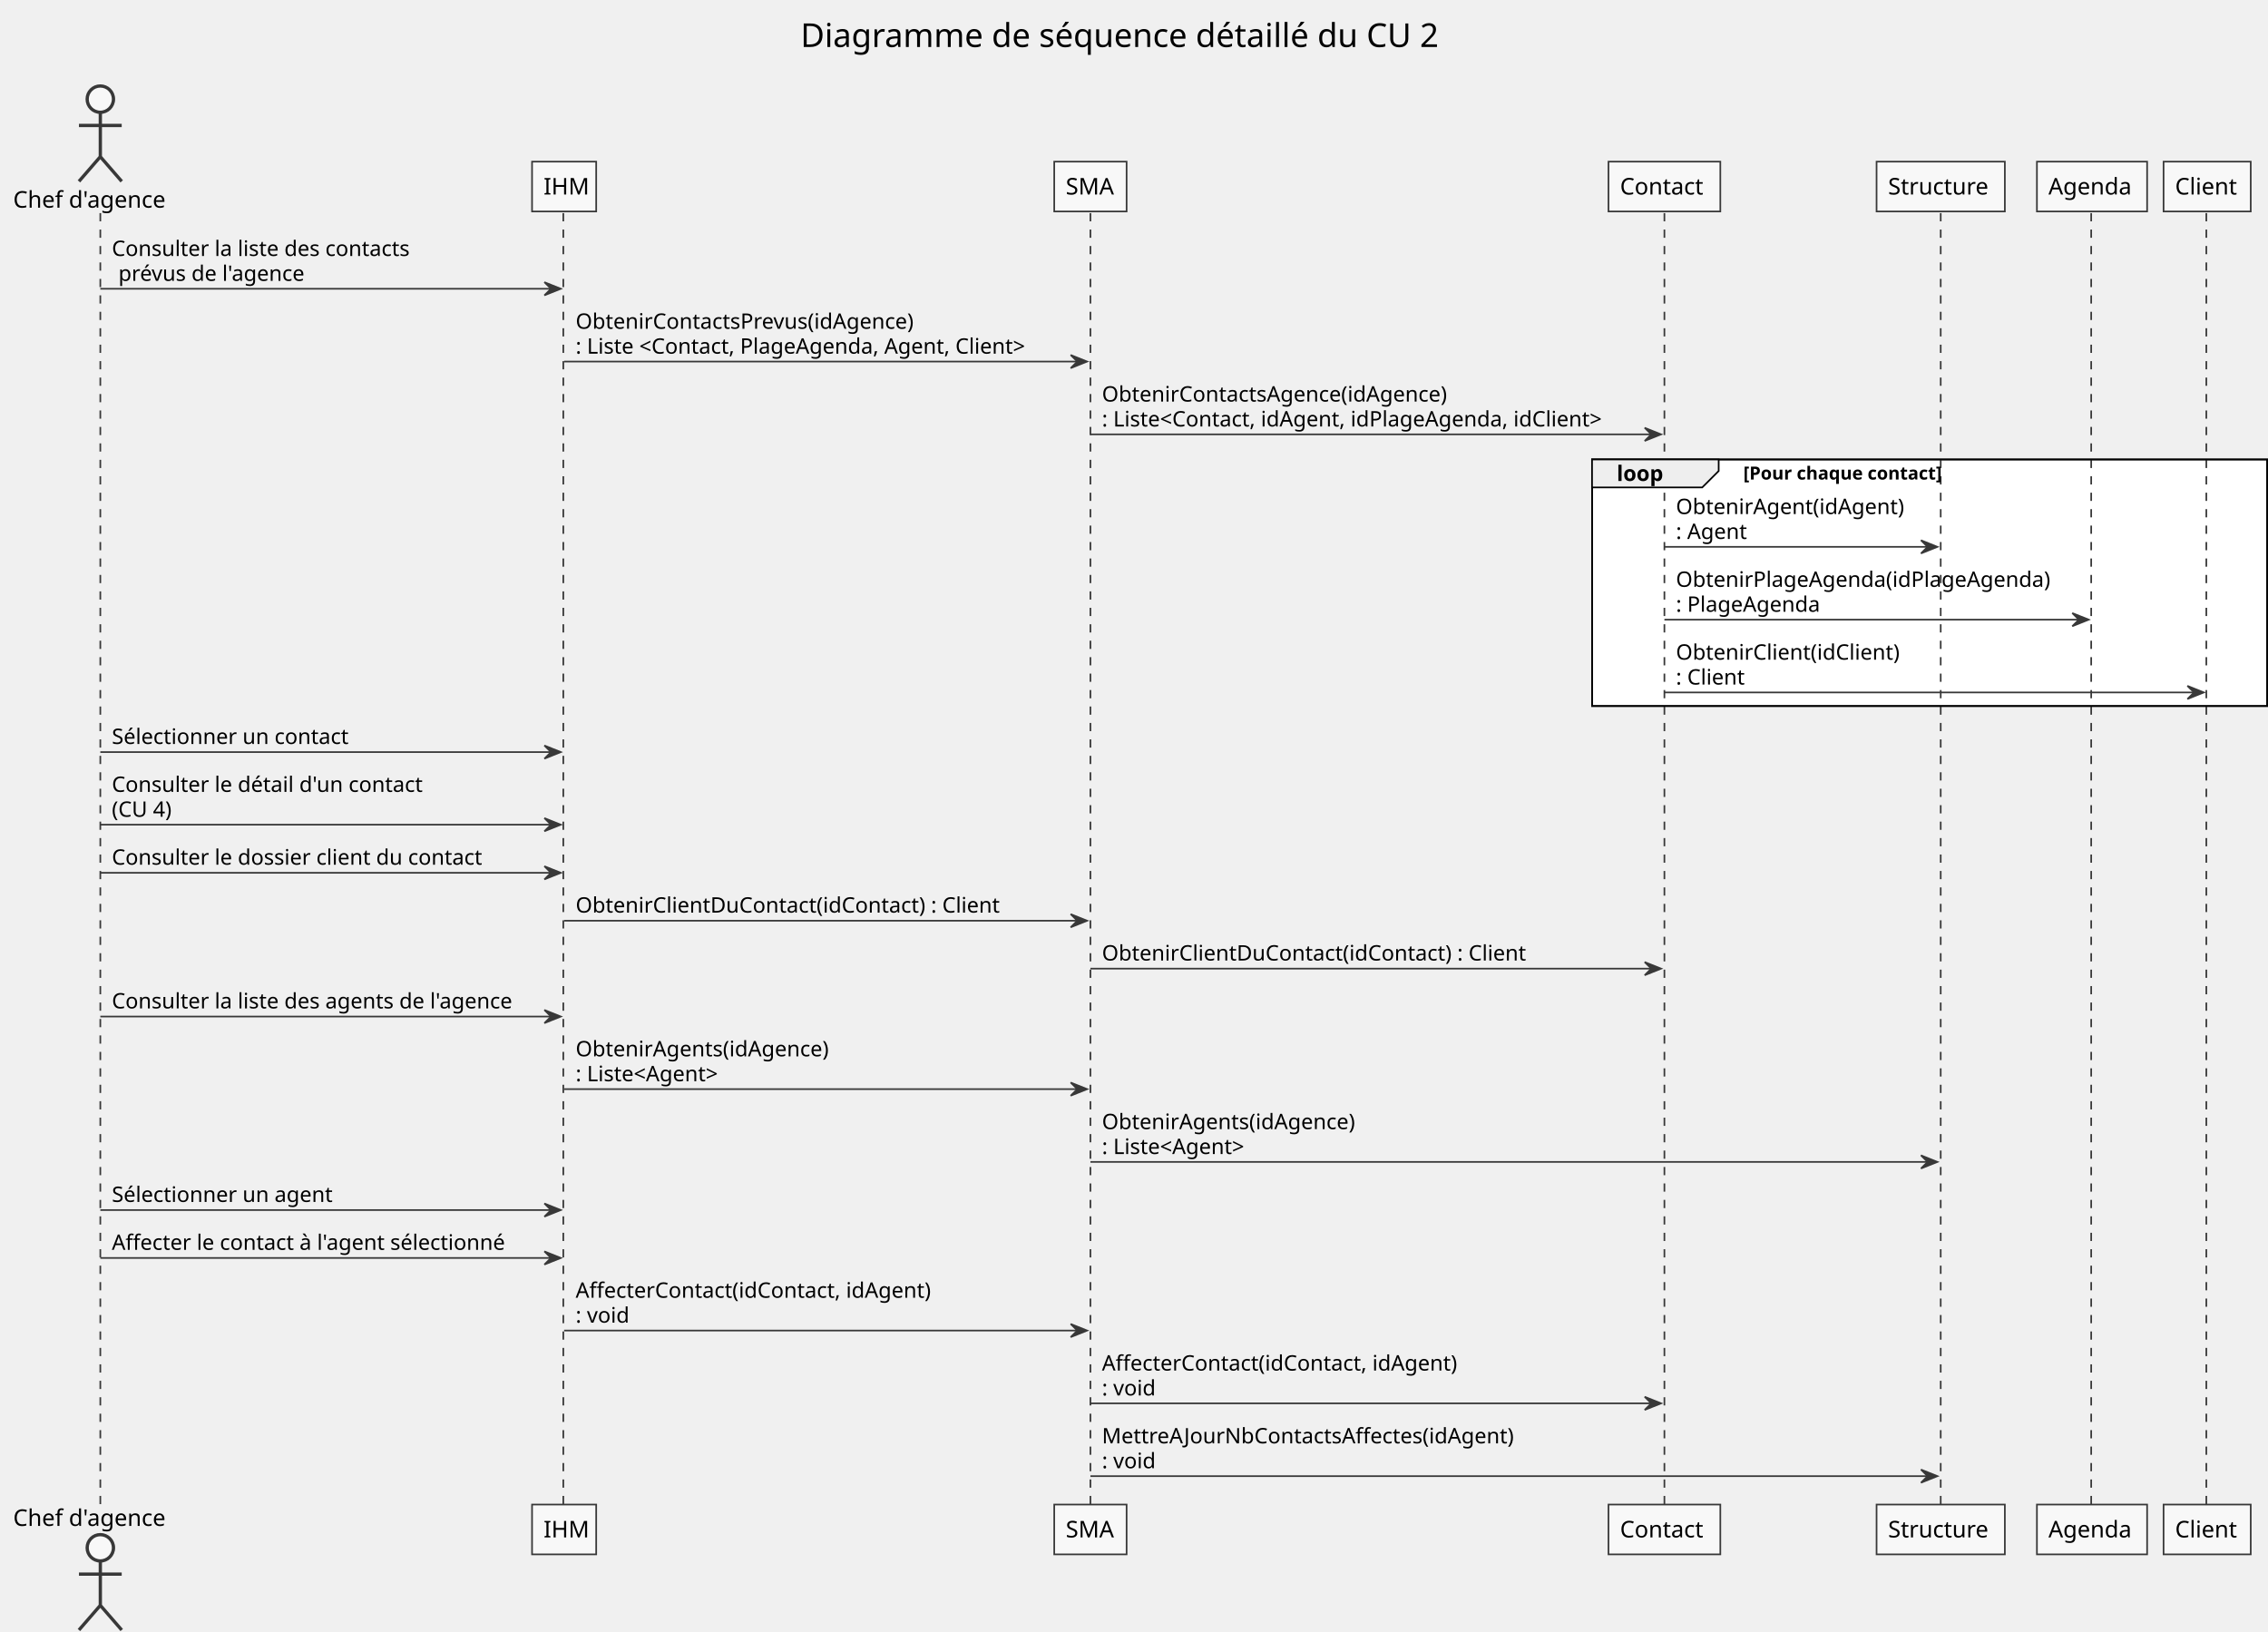
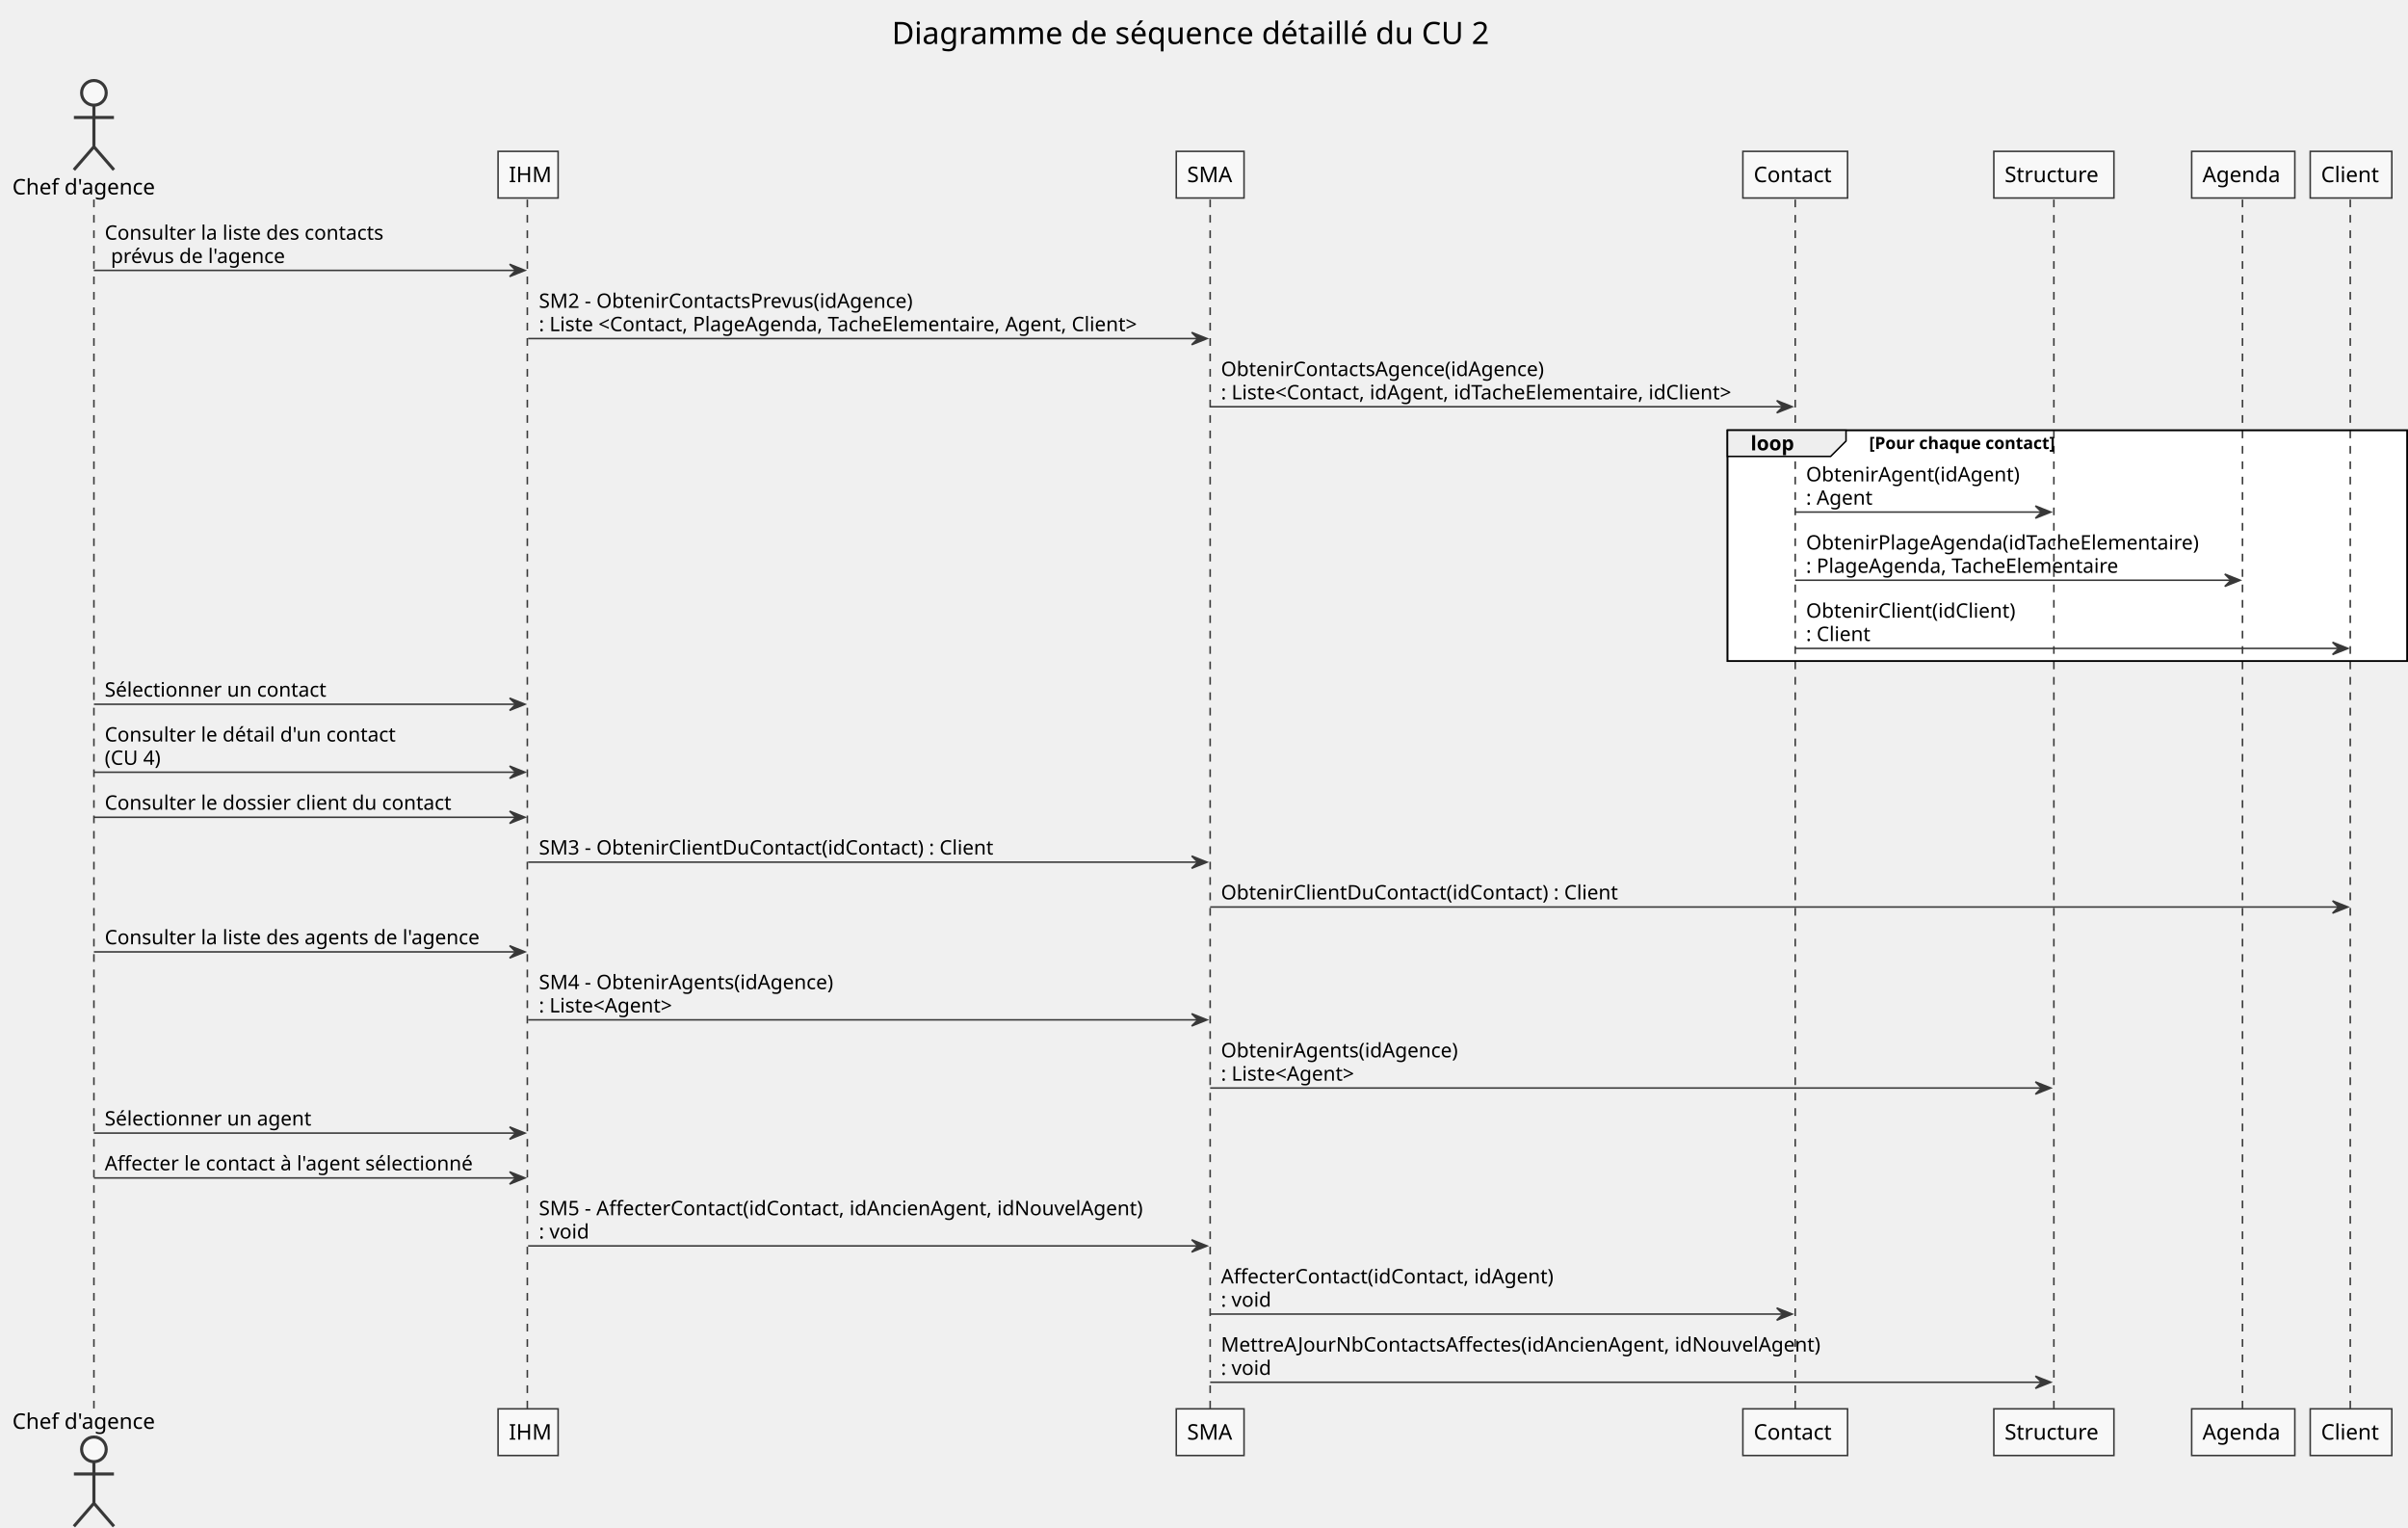
- <svg xmlns="http://www.w3.org/2000/svg" height="992px" style="width:1379px;height:992px;" version="1.1" viewBox="0 0 1379 992" width="1379px">
+ <svg xmlns="http://www.w3.org/2000/svg" height="992px" style="width:1564px;height:992px;" version="1.1" viewBox="0 0 1564 992" width="1564px">
  <defs />
  <g>
-     <text fill="#000000" font-family="sans-serif" font-size="20" lengthAdjust="spacingAndGlyphs" textLength="418" x="486.75" y="28.564">Diagramme de séquence détaillé du CU 2</text>
-     <line style="stroke: none; stroke-width: 1.0;" x1="486.75" x2="904.75" y1="38.281" y2="38.281" />
-     <rect fill="#FFFFFF" height="149.93" style="stroke: #000000; stroke-width: 1.0;" width="410.5" x="968" y="279.375" />
+     <text fill="#000000" font-family="sans-serif" font-size="20" lengthAdjust="spacingAndGlyphs" textLength="418" x="579.25" y="28.564">Diagramme de séquence détaillé du CU 2</text>
+     <line style="stroke: none; stroke-width: 1.0;" x1="579.25" x2="997.25" y1="38.281" y2="38.281" />
+     <rect fill="#FFFFFF" height="149.93" style="stroke: #000000; stroke-width: 1.0;" width="441.5" x="1122" y="279.375" />
    <line style="stroke: #383838; stroke-width: 1.0; stroke-dasharray: 5.0,5.0;" x1="61" x2="61" y1="129.578" y2="915.828" />
    <line style="stroke: #383838; stroke-width: 1.0; stroke-dasharray: 5.0,5.0;" x1="342.5" x2="342.5" y1="129.578" y2="915.828" />
-     <line style="stroke: #383838; stroke-width: 1.0; stroke-dasharray: 5.0,5.0;" x1="663" x2="663" y1="129.578" y2="915.828" />
-     <line style="stroke: #383838; stroke-width: 1.0; stroke-dasharray: 5.0,5.0;" x1="1012" x2="1012" y1="129.578" y2="915.828" />
-     <line style="stroke: #383838; stroke-width: 1.0; stroke-dasharray: 5.0,5.0;" x1="1180" x2="1180" y1="129.578" y2="915.828" />
-     <line style="stroke: #383838; stroke-width: 1.0; stroke-dasharray: 5.0,5.0;" x1="1271.5" x2="1271.5" y1="129.578" y2="915.828" />
-     <line style="stroke: #383838; stroke-width: 1.0; stroke-dasharray: 5.0,5.0;" x1="1341.5" x2="1341.5" y1="129.578" y2="915.828" />
+     <line style="stroke: #383838; stroke-width: 1.0; stroke-dasharray: 5.0,5.0;" x1="786" x2="786" y1="129.578" y2="915.828" />
+     <line style="stroke: #383838; stroke-width: 1.0; stroke-dasharray: 5.0,5.0;" x1="1166" x2="1166" y1="129.578" y2="915.828" />
+     <line style="stroke: #383838; stroke-width: 1.0; stroke-dasharray: 5.0,5.0;" x1="1334" x2="1334" y1="129.578" y2="915.828" />
+     <line style="stroke: #383838; stroke-width: 1.0; stroke-dasharray: 5.0,5.0;" x1="1456.5" x2="1456.5" y1="129.578" y2="915.828" />
+     <line style="stroke: #383838; stroke-width: 1.0; stroke-dasharray: 5.0,5.0;" x1="1526.5" x2="1526.5" y1="129.578" y2="915.828" />
    <text fill="#000000" font-family="sans-serif" font-size="14" lengthAdjust="spacingAndGlyphs" textLength="100" x="8" y="126.276">Chef d'agence</text>
    <ellipse cx="61" cy="60.281" fill="#F8F8F8" rx="8" ry="8" style="stroke: #383838; stroke-width: 2.0;" />
    <path d="M61,68.281 L61,95.281 M48,76.281 L74,76.281 M61,95.281 L48,110.281 M61,95.281 L74,110.281 " fill="#F8F8F8" style="stroke: #383838; stroke-width: 2.0;" />
    <text fill="#000000" font-family="sans-serif" font-size="14" lengthAdjust="spacingAndGlyphs" textLength="100" x="8" y="927.823">Chef d'agence</text>
    <ellipse cx="61" cy="941.125" fill="#F8F8F8" rx="8" ry="8" style="stroke: #383838; stroke-width: 2.0;" />
    <path d="M61,949.125 L61,976.125 M48,957.125 L74,957.125 M61,976.125 L48,991.125 M61,976.125 L74,991.125 " fill="#F8F8F8" style="stroke: #383838; stroke-width: 2.0;" />
    <rect fill="#F8F8F8" height="30.297" style="stroke: #383838; stroke-width: 1.0;" width="39" x="323.5" y="98.281" />
    <text fill="#000000" font-family="sans-serif" font-size="14" lengthAdjust="spacingAndGlyphs" textLength="25" x="330.5" y="118.276">IHM</text>
    <rect fill="#F8F8F8" height="30.297" style="stroke: #383838; stroke-width: 1.0;" width="39" x="323.5" y="914.828" />
    <text fill="#000000" font-family="sans-serif" font-size="14" lengthAdjust="spacingAndGlyphs" textLength="25" x="330.5" y="934.823">IHM</text>
-     <rect fill="#F8F8F8" height="30.297" style="stroke: #383838; stroke-width: 1.0;" width="44" x="641" y="98.281" />
-     <text fill="#000000" font-family="sans-serif" font-size="14" lengthAdjust="spacingAndGlyphs" textLength="30" x="648" y="118.276">SMA</text>
-     <rect fill="#F8F8F8" height="30.297" style="stroke: #383838; stroke-width: 1.0;" width="44" x="641" y="914.828" />
-     <text fill="#000000" font-family="sans-serif" font-size="14" lengthAdjust="spacingAndGlyphs" textLength="30" x="648" y="934.823">SMA</text>
-     <rect fill="#F8F8F8" height="30.297" style="stroke: #383838; stroke-width: 1.0;" width="68" x="978" y="98.281" />
-     <text fill="#000000" font-family="sans-serif" font-size="14" lengthAdjust="spacingAndGlyphs" textLength="54" x="985" y="118.276">Contact</text>
-     <rect fill="#F8F8F8" height="30.297" style="stroke: #383838; stroke-width: 1.0;" width="68" x="978" y="914.828" />
-     <text fill="#000000" font-family="sans-serif" font-size="14" lengthAdjust="spacingAndGlyphs" textLength="54" x="985" y="934.823">Contact</text>
-     <rect fill="#F8F8F8" height="30.297" style="stroke: #383838; stroke-width: 1.0;" width="78" x="1141" y="98.281" />
-     <text fill="#000000" font-family="sans-serif" font-size="14" lengthAdjust="spacingAndGlyphs" textLength="64" x="1148" y="118.276">Structure</text>
-     <rect fill="#F8F8F8" height="30.297" style="stroke: #383838; stroke-width: 1.0;" width="78" x="1141" y="914.828" />
-     <text fill="#000000" font-family="sans-serif" font-size="14" lengthAdjust="spacingAndGlyphs" textLength="64" x="1148" y="934.823">Structure</text>
-     <rect fill="#F8F8F8" height="30.297" style="stroke: #383838; stroke-width: 1.0;" width="67" x="1238.5" y="98.281" />
-     <text fill="#000000" font-family="sans-serif" font-size="14" lengthAdjust="spacingAndGlyphs" textLength="53" x="1245.5" y="118.276">Agenda</text>
-     <rect fill="#F8F8F8" height="30.297" style="stroke: #383838; stroke-width: 1.0;" width="67" x="1238.5" y="914.828" />
-     <text fill="#000000" font-family="sans-serif" font-size="14" lengthAdjust="spacingAndGlyphs" textLength="53" x="1245.5" y="934.823">Agenda</text>
-     <rect fill="#F8F8F8" height="30.297" style="stroke: #383838; stroke-width: 1.0;" width="53" x="1315.5" y="98.281" />
-     <text fill="#000000" font-family="sans-serif" font-size="14" lengthAdjust="spacingAndGlyphs" textLength="39" x="1322.5" y="118.276">Client</text>
-     <rect fill="#F8F8F8" height="30.297" style="stroke: #383838; stroke-width: 1.0;" width="53" x="1315.5" y="914.828" />
-     <text fill="#000000" font-family="sans-serif" font-size="14" lengthAdjust="spacingAndGlyphs" textLength="39" x="1322.5" y="934.823">Client</text>
+     <rect fill="#F8F8F8" height="30.297" style="stroke: #383838; stroke-width: 1.0;" width="44" x="764" y="98.281" />
+     <text fill="#000000" font-family="sans-serif" font-size="14" lengthAdjust="spacingAndGlyphs" textLength="30" x="771" y="118.276">SMA</text>
+     <rect fill="#F8F8F8" height="30.297" style="stroke: #383838; stroke-width: 1.0;" width="44" x="764" y="914.828" />
+     <text fill="#000000" font-family="sans-serif" font-size="14" lengthAdjust="spacingAndGlyphs" textLength="30" x="771" y="934.823">SMA</text>
+     <rect fill="#F8F8F8" height="30.297" style="stroke: #383838; stroke-width: 1.0;" width="68" x="1132" y="98.281" />
+     <text fill="#000000" font-family="sans-serif" font-size="14" lengthAdjust="spacingAndGlyphs" textLength="54" x="1139" y="118.276">Contact</text>
+     <rect fill="#F8F8F8" height="30.297" style="stroke: #383838; stroke-width: 1.0;" width="68" x="1132" y="914.828" />
+     <text fill="#000000" font-family="sans-serif" font-size="14" lengthAdjust="spacingAndGlyphs" textLength="54" x="1139" y="934.823">Contact</text>
+     <rect fill="#F8F8F8" height="30.297" style="stroke: #383838; stroke-width: 1.0;" width="78" x="1295" y="98.281" />
+     <text fill="#000000" font-family="sans-serif" font-size="14" lengthAdjust="spacingAndGlyphs" textLength="64" x="1302" y="118.276">Structure</text>
+     <rect fill="#F8F8F8" height="30.297" style="stroke: #383838; stroke-width: 1.0;" width="78" x="1295" y="914.828" />
+     <text fill="#000000" font-family="sans-serif" font-size="14" lengthAdjust="spacingAndGlyphs" textLength="64" x="1302" y="934.823">Structure</text>
+     <rect fill="#F8F8F8" height="30.297" style="stroke: #383838; stroke-width: 1.0;" width="67" x="1423.5" y="98.281" />
+     <text fill="#000000" font-family="sans-serif" font-size="14" lengthAdjust="spacingAndGlyphs" textLength="53" x="1430.5" y="118.276">Agenda</text>
+     <rect fill="#F8F8F8" height="30.297" style="stroke: #383838; stroke-width: 1.0;" width="67" x="1423.5" y="914.828" />
+     <text fill="#000000" font-family="sans-serif" font-size="14" lengthAdjust="spacingAndGlyphs" textLength="53" x="1430.5" y="934.823">Agenda</text>
+     <rect fill="#F8F8F8" height="30.297" style="stroke: #383838; stroke-width: 1.0;" width="53" x="1500.5" y="98.281" />
+     <text fill="#000000" font-family="sans-serif" font-size="14" lengthAdjust="spacingAndGlyphs" textLength="39" x="1507.5" y="118.276">Client</text>
+     <rect fill="#F8F8F8" height="30.297" style="stroke: #383838; stroke-width: 1.0;" width="53" x="1500.5" y="914.828" />
+     <text fill="#000000" font-family="sans-serif" font-size="14" lengthAdjust="spacingAndGlyphs" textLength="39" x="1507.5" y="934.823">Client</text>
    <polygon fill="#383838" points="331,171.578,341,175.578,331,179.578,335,175.578" style="stroke: #383838; stroke-width: 1.0;" />
    <line style="stroke: #383838; stroke-width: 1.0;" x1="61" x2="337" y1="175.578" y2="175.578" />
    <text fill="#000000" font-family="sans-serif" font-size="13" lengthAdjust="spacingAndGlyphs" textLength="192" x="68" y="155.645">Consulter la liste des contacts</text>
    <text fill="#000000" font-family="sans-serif" font-size="13" lengthAdjust="spacingAndGlyphs" textLength="120" x="72" y="170.778">prévus de l'agence</text>
-     <polygon fill="#383838" points="651,215.844,661,219.844,651,223.844,655,219.844" style="stroke: #383838; stroke-width: 1.0;" />
-     <line style="stroke: #383838; stroke-width: 1.0;" x1="343" x2="657" y1="219.844" y2="219.844" />
-     <text fill="#000000" font-family="sans-serif" font-size="13" lengthAdjust="spacingAndGlyphs" textLength="216" x="350" y="199.911">ObtenirContactsPrevus(idAgence)</text>
-     <text fill="#000000" font-family="sans-serif" font-size="13" lengthAdjust="spacingAndGlyphs" textLength="296" x="350" y="215.043">: Liste &lt;Contact, PlageAgenda, Agent, Client&gt;</text>
-     <polygon fill="#383838" points="1000,260.109,1010,264.109,1000,268.109,1004,264.109" style="stroke: #383838; stroke-width: 1.0;" />
-     <line style="stroke: #383838; stroke-width: 1.0;" x1="663" x2="1006" y1="264.109" y2="264.109" />
-     <text fill="#000000" font-family="sans-serif" font-size="13" lengthAdjust="spacingAndGlyphs" textLength="221" x="670" y="244.176">ObtenirContactsAgence(idAgence)</text>
-     <text fill="#000000" font-family="sans-serif" font-size="13" lengthAdjust="spacingAndGlyphs" textLength="325" x="670" y="259.309">: Liste&lt;Contact, idAgent, idPlageAgenda, idClient&gt;</text>
-     <rect fill="none" height="149.93" style="stroke: #000000; stroke-width: 1.0;" width="410.5" x="968" y="279.375" />
-     <polygon fill="#EEEEEE" points="968,279.375,1045,279.375,1045,286.375,1035,296.375,968,296.375,968,279.375" style="stroke: #000000; stroke-width: 1.0;" />
-     <text fill="#000000" font-family="sans-serif" font-size="13" font-weight="bold" lengthAdjust="spacingAndGlyphs" textLength="32" x="983" y="292.442">loop</text>
-     <text fill="#000000" font-family="sans-serif" font-size="11" font-weight="bold" lengthAdjust="spacingAndGlyphs" textLength="142" x="1060" y="291.585">[Pour chaque contact]</text>
-     <polygon fill="#383838" points="1168,328.508,1178,332.508,1168,336.508,1172,332.508" style="stroke: #383838; stroke-width: 1.0;" />
-     <line style="stroke: #383838; stroke-width: 1.0;" x1="1012" x2="1174" y1="332.508" y2="332.508" />
-     <text fill="#000000" font-family="sans-serif" font-size="13" lengthAdjust="spacingAndGlyphs" textLength="144" x="1019" y="312.575">ObtenirAgent(idAgent)</text>
-     <text fill="#000000" font-family="sans-serif" font-size="13" lengthAdjust="spacingAndGlyphs" textLength="46" x="1019" y="327.707">: Agent</text>
-     <polygon fill="#383838" points="1260,372.773,1270,376.773,1260,380.773,1264,376.773" style="stroke: #383838; stroke-width: 1.0;" />
-     <line style="stroke: #383838; stroke-width: 1.0;" x1="1012" x2="1266" y1="376.773" y2="376.773" />
-     <text fill="#000000" font-family="sans-serif" font-size="13" lengthAdjust="spacingAndGlyphs" textLength="236" x="1019" y="356.84">ObtenirPlageAgenda(idPlageAgenda)</text>
-     <text fill="#000000" font-family="sans-serif" font-size="13" lengthAdjust="spacingAndGlyphs" textLength="92" x="1019" y="371.973">: PlageAgenda</text>
-     <polygon fill="#383838" points="1330,417.039,1340,421.039,1330,425.039,1334,421.039" style="stroke: #383838; stroke-width: 1.0;" />
-     <line style="stroke: #383838; stroke-width: 1.0;" x1="1012" x2="1336" y1="421.039" y2="421.039" />
-     <text fill="#000000" font-family="sans-serif" font-size="13" lengthAdjust="spacingAndGlyphs" textLength="140" x="1019" y="401.106">ObtenirClient(idClient)</text>
-     <text fill="#000000" font-family="sans-serif" font-size="13" lengthAdjust="spacingAndGlyphs" textLength="44" x="1019" y="416.239">: Client</text>
+     <polygon fill="#383838" points="774,215.844,784,219.844,774,223.844,778,219.844" style="stroke: #383838; stroke-width: 1.0;" />
+     <line style="stroke: #383838; stroke-width: 1.0;" x1="343" x2="780" y1="219.844" y2="219.844" />
+     <text fill="#000000" font-family="sans-serif" font-size="13" lengthAdjust="spacingAndGlyphs" textLength="257" x="350" y="199.911">SM2 - ObtenirContactsPrevus(idAgence)</text>
+     <text fill="#000000" font-family="sans-serif" font-size="13" lengthAdjust="spacingAndGlyphs" textLength="419" x="350" y="215.043">: Liste &lt;Contact, PlageAgenda, TacheElementaire, Agent, Client&gt;</text>
+     <polygon fill="#383838" points="1154,260.109,1164,264.109,1154,268.109,1158,264.109" style="stroke: #383838; stroke-width: 1.0;" />
+     <line style="stroke: #383838; stroke-width: 1.0;" x1="786" x2="1160" y1="264.109" y2="264.109" />
+     <text fill="#000000" font-family="sans-serif" font-size="13" lengthAdjust="spacingAndGlyphs" textLength="221" x="793" y="244.176">ObtenirContactsAgence(idAgence)</text>
+     <text fill="#000000" font-family="sans-serif" font-size="13" lengthAdjust="spacingAndGlyphs" textLength="356" x="793" y="259.309">: Liste&lt;Contact, idAgent, idTacheElementaire, idClient&gt;</text>
+     <rect fill="none" height="149.93" style="stroke: #000000; stroke-width: 1.0;" width="441.5" x="1122" y="279.375" />
+     <polygon fill="#EEEEEE" points="1122,279.375,1199,279.375,1199,286.375,1189,296.375,1122,296.375,1122,279.375" style="stroke: #000000; stroke-width: 1.0;" />
+     <text fill="#000000" font-family="sans-serif" font-size="13" font-weight="bold" lengthAdjust="spacingAndGlyphs" textLength="32" x="1137" y="292.442">loop</text>
+     <text fill="#000000" font-family="sans-serif" font-size="11" font-weight="bold" lengthAdjust="spacingAndGlyphs" textLength="142" x="1214" y="291.585">[Pour chaque contact]</text>
+     <polygon fill="#383838" points="1322,328.508,1332,332.508,1322,336.508,1326,332.508" style="stroke: #383838; stroke-width: 1.0;" />
+     <line style="stroke: #383838; stroke-width: 1.0;" x1="1166" x2="1328" y1="332.508" y2="332.508" />
+     <text fill="#000000" font-family="sans-serif" font-size="13" lengthAdjust="spacingAndGlyphs" textLength="144" x="1173" y="312.575">ObtenirAgent(idAgent)</text>
+     <text fill="#000000" font-family="sans-serif" font-size="13" lengthAdjust="spacingAndGlyphs" textLength="46" x="1173" y="327.707">: Agent</text>
+     <polygon fill="#383838" points="1445,372.773,1455,376.773,1445,380.773,1449,376.773" style="stroke: #383838; stroke-width: 1.0;" />
+     <line style="stroke: #383838; stroke-width: 1.0;" x1="1166" x2="1451" y1="376.773" y2="376.773" />
+     <text fill="#000000" font-family="sans-serif" font-size="13" lengthAdjust="spacingAndGlyphs" textLength="267" x="1173" y="356.84">ObtenirPlageAgenda(idTacheElementaire)</text>
+     <text fill="#000000" font-family="sans-serif" font-size="13" lengthAdjust="spacingAndGlyphs" textLength="215" x="1173" y="371.973">: PlageAgenda, TacheElementaire</text>
+     <polygon fill="#383838" points="1515,417.039,1525,421.039,1515,425.039,1519,421.039" style="stroke: #383838; stroke-width: 1.0;" />
+     <line style="stroke: #383838; stroke-width: 1.0;" x1="1166" x2="1521" y1="421.039" y2="421.039" />
+     <text fill="#000000" font-family="sans-serif" font-size="13" lengthAdjust="spacingAndGlyphs" textLength="140" x="1173" y="401.106">ObtenirClient(idClient)</text>
+     <text fill="#000000" font-family="sans-serif" font-size="13" lengthAdjust="spacingAndGlyphs" textLength="44" x="1173" y="416.239">: Client</text>
    <polygon fill="#383838" points="331,453.305,341,457.305,331,461.305,335,457.305" style="stroke: #383838; stroke-width: 1.0;" />
    <line style="stroke: #383838; stroke-width: 1.0;" x1="61" x2="337" y1="457.305" y2="457.305" />
    <text fill="#000000" font-family="sans-serif" font-size="13" lengthAdjust="spacingAndGlyphs" textLength="152" x="68" y="452.372">Sélectionner un contact</text>
    <polygon fill="#383838" points="331,497.438,341,501.438,331,505.438,335,501.438" style="stroke: #383838; stroke-width: 1.0;" />
    <line style="stroke: #383838; stroke-width: 1.0;" x1="61" x2="337" y1="501.438" y2="501.438" />
    <text fill="#000000" font-family="sans-serif" font-size="13" lengthAdjust="spacingAndGlyphs" textLength="198" x="68" y="481.504">Consulter le détail d'un contact</text>
    <text fill="#000000" font-family="sans-serif" font-size="13" lengthAdjust="spacingAndGlyphs" textLength="41" x="68" y="496.637">(CU 4)</text>
    <polygon fill="#383838" points="331,526.703,341,530.703,331,534.703,335,530.703" style="stroke: #383838; stroke-width: 1.0;" />
    <line style="stroke: #383838; stroke-width: 1.0;" x1="61" x2="337" y1="530.703" y2="530.703" />
    <text fill="#000000" font-family="sans-serif" font-size="13" lengthAdjust="spacingAndGlyphs" textLength="236" x="68" y="525.77">Consulter le dossier client du contact</text>
-     <polygon fill="#383838" points="651,555.836,661,559.836,651,563.836,655,559.836" style="stroke: #383838; stroke-width: 1.0;" />
-     <line style="stroke: #383838; stroke-width: 1.0;" x1="343" x2="657" y1="559.836" y2="559.836" />
-     <text fill="#000000" font-family="sans-serif" font-size="13" lengthAdjust="spacingAndGlyphs" textLength="270" x="350" y="554.903">ObtenirClientDuContact(idContact) : Client</text>
-     <polygon fill="#383838" points="1000,584.969,1010,588.969,1000,592.969,1004,588.969" style="stroke: #383838; stroke-width: 1.0;" />
-     <line style="stroke: #383838; stroke-width: 1.0;" x1="663" x2="1006" y1="588.969" y2="588.969" />
-     <text fill="#000000" font-family="sans-serif" font-size="13" lengthAdjust="spacingAndGlyphs" textLength="270" x="670" y="584.036">ObtenirClientDuContact(idContact) : Client</text>
+     <polygon fill="#383838" points="774,555.836,784,559.836,774,563.836,778,559.836" style="stroke: #383838; stroke-width: 1.0;" />
+     <line style="stroke: #383838; stroke-width: 1.0;" x1="343" x2="780" y1="559.836" y2="559.836" />
+     <text fill="#000000" font-family="sans-serif" font-size="13" lengthAdjust="spacingAndGlyphs" textLength="311" x="350" y="554.903">SM3 - ObtenirClientDuContact(idContact) : Client</text>
+     <polygon fill="#383838" points="1515,584.969,1525,588.969,1515,592.969,1519,588.969" style="stroke: #383838; stroke-width: 1.0;" />
+     <line style="stroke: #383838; stroke-width: 1.0;" x1="786" x2="1521" y1="588.969" y2="588.969" />
+     <text fill="#000000" font-family="sans-serif" font-size="13" lengthAdjust="spacingAndGlyphs" textLength="270" x="793" y="584.036">ObtenirClientDuContact(idContact) : Client</text>
    <polygon fill="#383838" points="331,614.102,341,618.102,331,622.102,335,618.102" style="stroke: #383838; stroke-width: 1.0;" />
    <line style="stroke: #383838; stroke-width: 1.0;" x1="61" x2="337" y1="618.102" y2="618.102" />
    <text fill="#000000" font-family="sans-serif" font-size="13" lengthAdjust="spacingAndGlyphs" textLength="258" x="68" y="613.168">Consulter la liste des agents de l'agence</text>
-     <polygon fill="#383838" points="651,658.234,661,662.234,651,666.234,655,662.234" style="stroke: #383838; stroke-width: 1.0;" />
-     <line style="stroke: #383838; stroke-width: 1.0;" x1="343" x2="657" y1="662.234" y2="662.234" />
-     <text fill="#000000" font-family="sans-serif" font-size="13" lengthAdjust="spacingAndGlyphs" textLength="161" x="350" y="642.301">ObtenirAgents(idAgence)</text>
+     <polygon fill="#383838" points="774,658.234,784,662.234,774,666.234,778,662.234" style="stroke: #383838; stroke-width: 1.0;" />
+     <line style="stroke: #383838; stroke-width: 1.0;" x1="343" x2="780" y1="662.234" y2="662.234" />
+     <text fill="#000000" font-family="sans-serif" font-size="13" lengthAdjust="spacingAndGlyphs" textLength="202" x="350" y="642.301">SM4 - ObtenirAgents(idAgence)</text>
    <text fill="#000000" font-family="sans-serif" font-size="13" lengthAdjust="spacingAndGlyphs" textLength="98" x="350" y="657.434">: Liste&lt;Agent&gt;</text>
-     <polygon fill="#383838" points="1168,702.5,1178,706.5,1168,710.5,1172,706.5" style="stroke: #383838; stroke-width: 1.0;" />
-     <line style="stroke: #383838; stroke-width: 1.0;" x1="663" x2="1174" y1="706.5" y2="706.5" />
-     <text fill="#000000" font-family="sans-serif" font-size="13" lengthAdjust="spacingAndGlyphs" textLength="161" x="670" y="686.567">ObtenirAgents(idAgence)</text>
-     <text fill="#000000" font-family="sans-serif" font-size="13" lengthAdjust="spacingAndGlyphs" textLength="98" x="670" y="701.7">: Liste&lt;Agent&gt;</text>
+     <polygon fill="#383838" points="1322,702.5,1332,706.5,1322,710.5,1326,706.5" style="stroke: #383838; stroke-width: 1.0;" />
+     <line style="stroke: #383838; stroke-width: 1.0;" x1="786" x2="1328" y1="706.5" y2="706.5" />
+     <text fill="#000000" font-family="sans-serif" font-size="13" lengthAdjust="spacingAndGlyphs" textLength="161" x="793" y="686.567">ObtenirAgents(idAgence)</text>
+     <text fill="#000000" font-family="sans-serif" font-size="13" lengthAdjust="spacingAndGlyphs" textLength="98" x="793" y="701.7">: Liste&lt;Agent&gt;</text>
    <polygon fill="#383838" points="331,731.766,341,735.766,331,739.766,335,735.766" style="stroke: #383838; stroke-width: 1.0;" />
    <line style="stroke: #383838; stroke-width: 1.0;" x1="61" x2="337" y1="735.766" y2="735.766" />
    <text fill="#000000" font-family="sans-serif" font-size="13" lengthAdjust="spacingAndGlyphs" textLength="141" x="68" y="730.832">Sélectionner un agent</text>
    <polygon fill="#383838" points="331,760.898,341,764.898,331,768.898,335,764.898" style="stroke: #383838; stroke-width: 1.0;" />
    <line style="stroke: #383838; stroke-width: 1.0;" x1="61" x2="337" y1="764.898" y2="764.898" />
    <text fill="#000000" font-family="sans-serif" font-size="13" lengthAdjust="spacingAndGlyphs" textLength="253" x="68" y="759.965">Affecter le contact à l'agent sélectionné</text>
-     <polygon fill="#383838" points="651,805.031,661,809.031,651,813.031,655,809.031" style="stroke: #383838; stroke-width: 1.0;" />
-     <line style="stroke: #383838; stroke-width: 1.0;" x1="343" x2="657" y1="809.031" y2="809.031" />
-     <text fill="#000000" font-family="sans-serif" font-size="13" lengthAdjust="spacingAndGlyphs" textLength="228" x="350" y="789.098">AffecterContact(idContact, idAgent)</text>
+     <polygon fill="#383838" points="774,805.031,784,809.031,774,813.031,778,809.031" style="stroke: #383838; stroke-width: 1.0;" />
+     <line style="stroke: #383838; stroke-width: 1.0;" x1="343" x2="780" y1="809.031" y2="809.031" />
+     <text fill="#000000" font-family="sans-serif" font-size="13" lengthAdjust="spacingAndGlyphs" textLength="413" x="350" y="789.098">SM5 - AffecterContact(idContact, idAncienAgent, idNouvelAgent)</text>
    <text fill="#000000" font-family="sans-serif" font-size="13" lengthAdjust="spacingAndGlyphs" textLength="34" x="350" y="804.231">: void</text>
-     <polygon fill="#383838" points="1000,849.297,1010,853.297,1000,857.297,1004,853.297" style="stroke: #383838; stroke-width: 1.0;" />
-     <line style="stroke: #383838; stroke-width: 1.0;" x1="663" x2="1006" y1="853.297" y2="853.297" />
-     <text fill="#000000" font-family="sans-serif" font-size="13" lengthAdjust="spacingAndGlyphs" textLength="228" x="670" y="833.364">AffecterContact(idContact, idAgent)</text>
-     <text fill="#000000" font-family="sans-serif" font-size="13" lengthAdjust="spacingAndGlyphs" textLength="34" x="670" y="848.497">: void</text>
-     <polygon fill="#383838" points="1168,893.562,1178,897.562,1168,901.562,1172,897.562" style="stroke: #383838; stroke-width: 1.0;" />
-     <line style="stroke: #383838; stroke-width: 1.0;" x1="663" x2="1174" y1="897.562" y2="897.562" />
-     <text fill="#000000" font-family="sans-serif" font-size="13" lengthAdjust="spacingAndGlyphs" textLength="261" x="670" y="877.629">MettreAJourNbContactsAffectes(idAgent)</text>
-     <text fill="#000000" font-family="sans-serif" font-size="13" lengthAdjust="spacingAndGlyphs" textLength="34" x="670" y="892.762">: void</text>
+     <polygon fill="#383838" points="1154,849.297,1164,853.297,1154,857.297,1158,853.297" style="stroke: #383838; stroke-width: 1.0;" />
+     <line style="stroke: #383838; stroke-width: 1.0;" x1="786" x2="1160" y1="853.297" y2="853.297" />
+     <text fill="#000000" font-family="sans-serif" font-size="13" lengthAdjust="spacingAndGlyphs" textLength="228" x="793" y="833.364">AffecterContact(idContact, idAgent)</text>
+     <text fill="#000000" font-family="sans-serif" font-size="13" lengthAdjust="spacingAndGlyphs" textLength="34" x="793" y="848.497">: void</text>
+     <polygon fill="#383838" points="1322,893.562,1332,897.562,1322,901.562,1326,897.562" style="stroke: #383838; stroke-width: 1.0;" />
+     <line style="stroke: #383838; stroke-width: 1.0;" x1="786" x2="1328" y1="897.562" y2="897.562" />
+     <text fill="#000000" font-family="sans-serif" font-size="13" lengthAdjust="spacingAndGlyphs" textLength="405" x="793" y="877.629">MettreAJourNbContactsAffectes(idAncienAgent, idNouvelAgent)</text>
+     <text fill="#000000" font-family="sans-serif" font-size="13" lengthAdjust="spacingAndGlyphs" textLength="34" x="793" y="892.762">: void</text>
  </g>
</svg>
